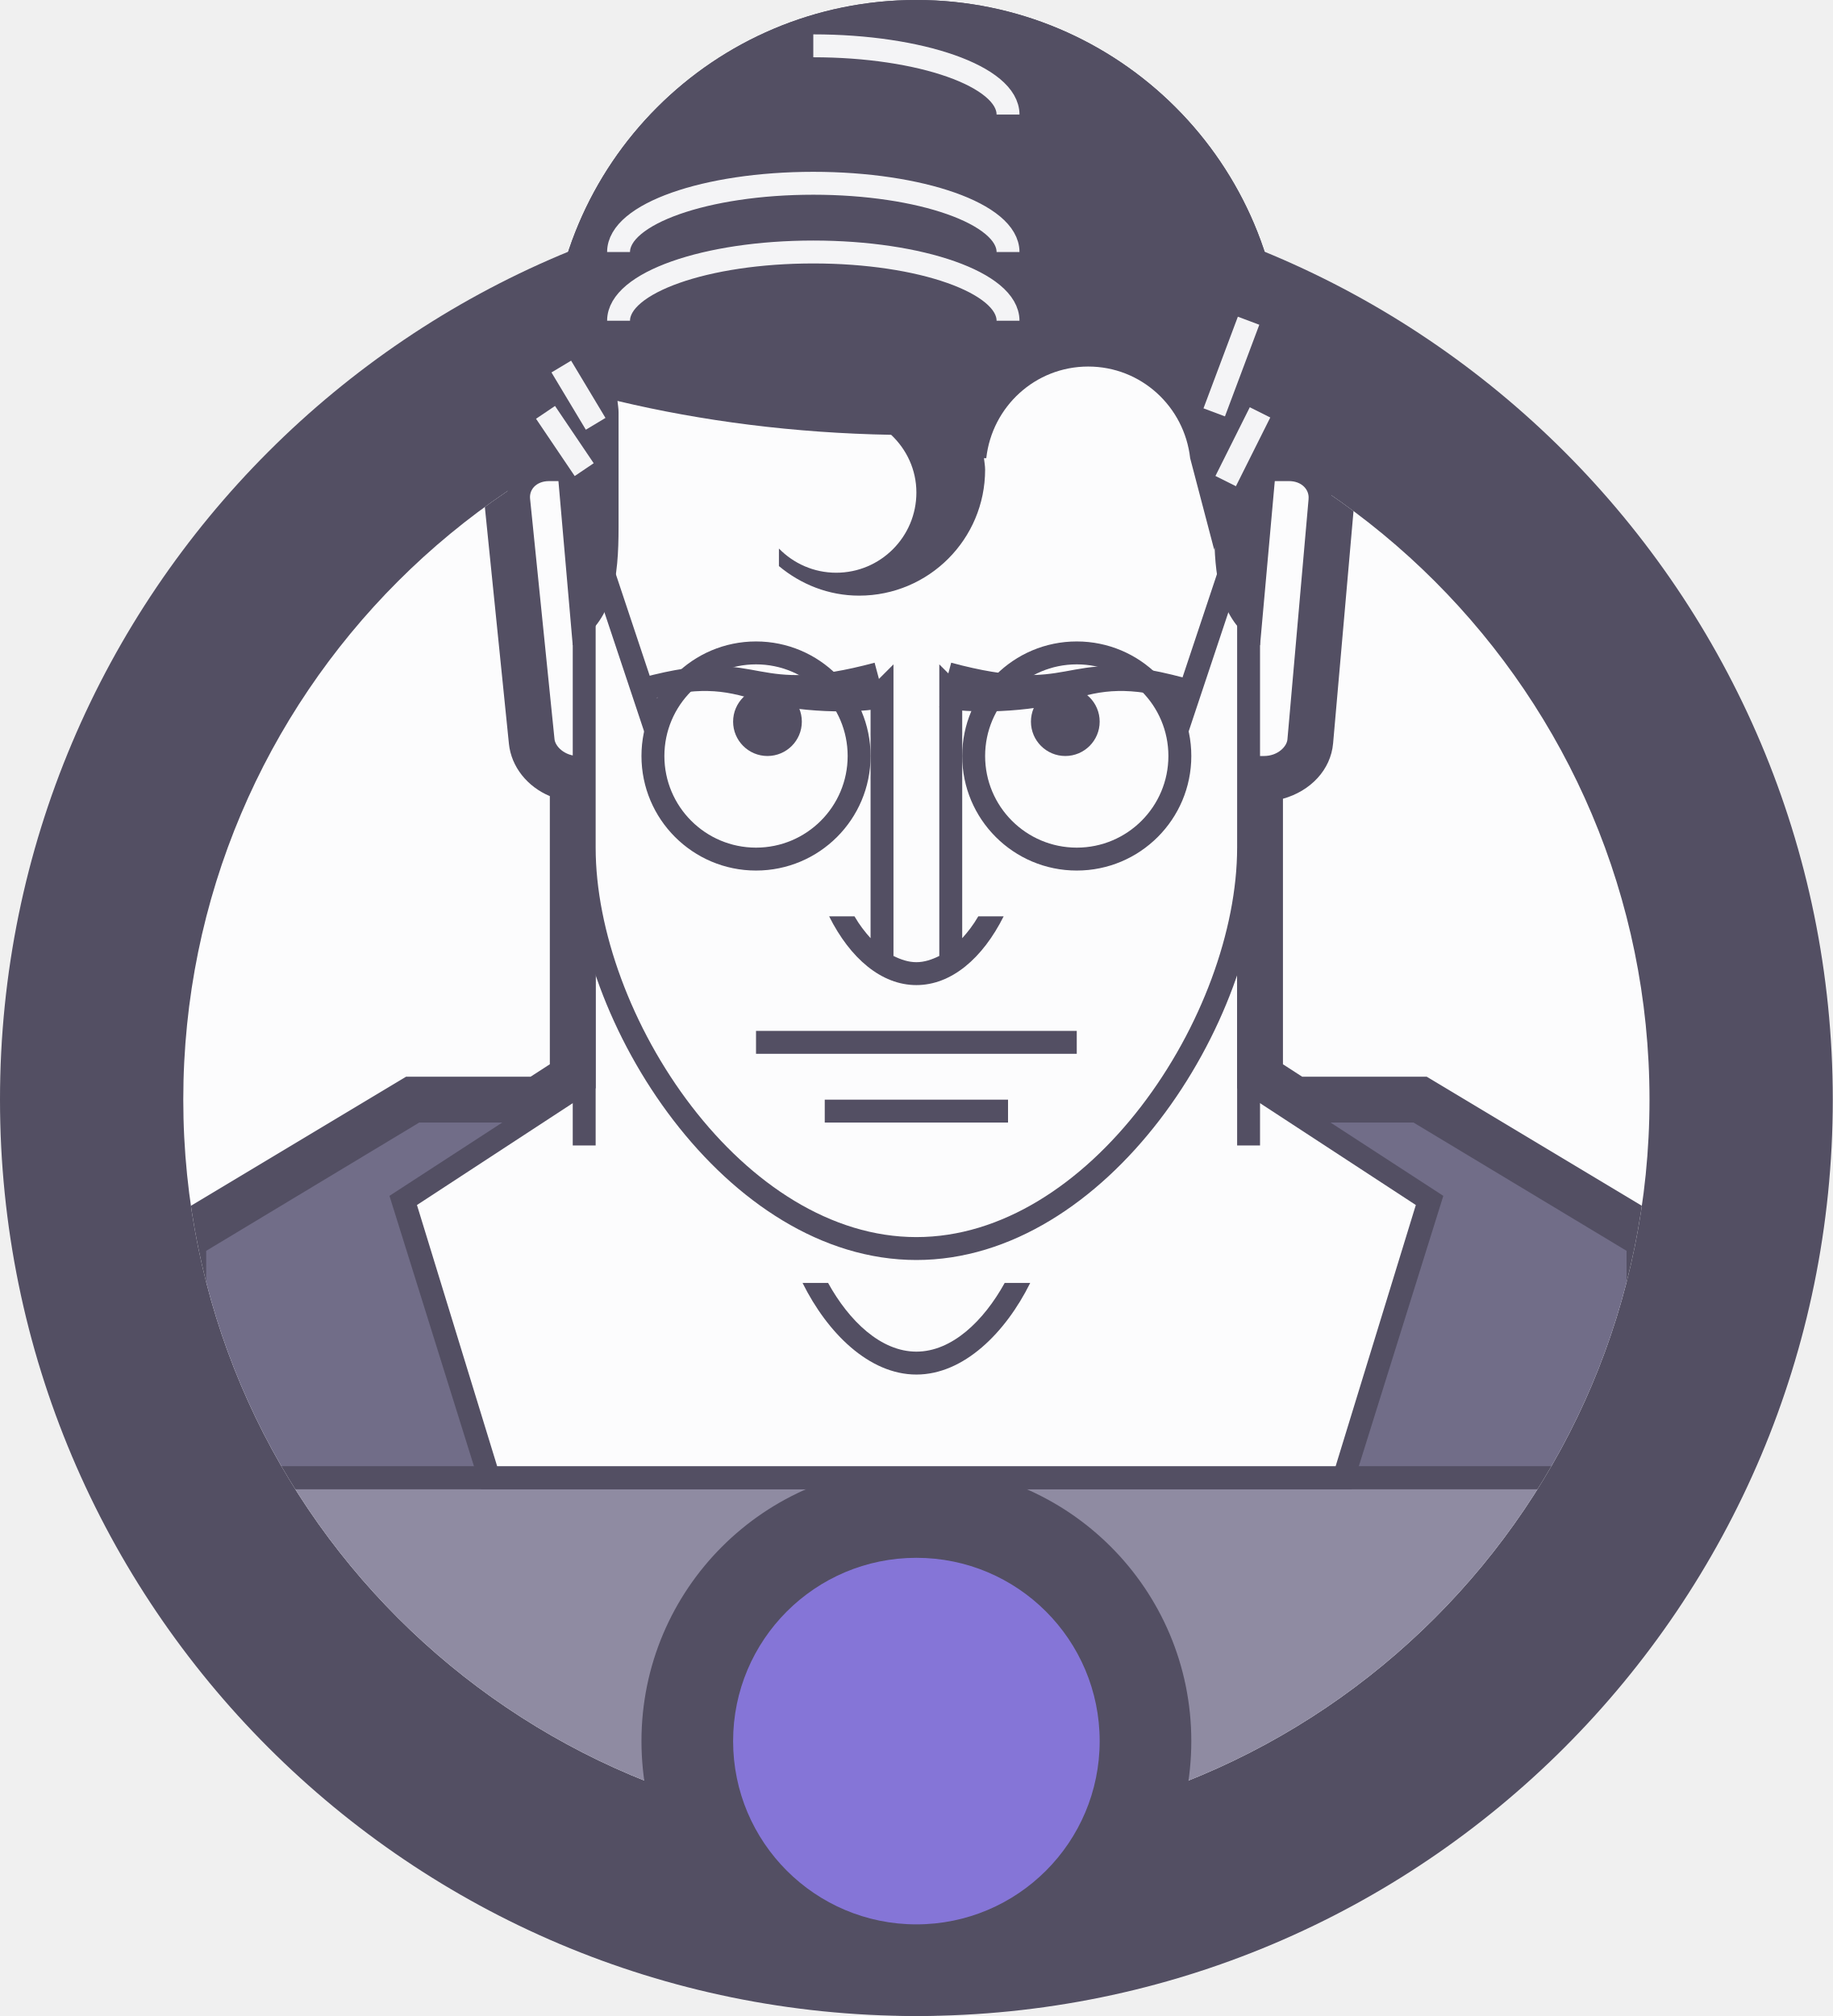
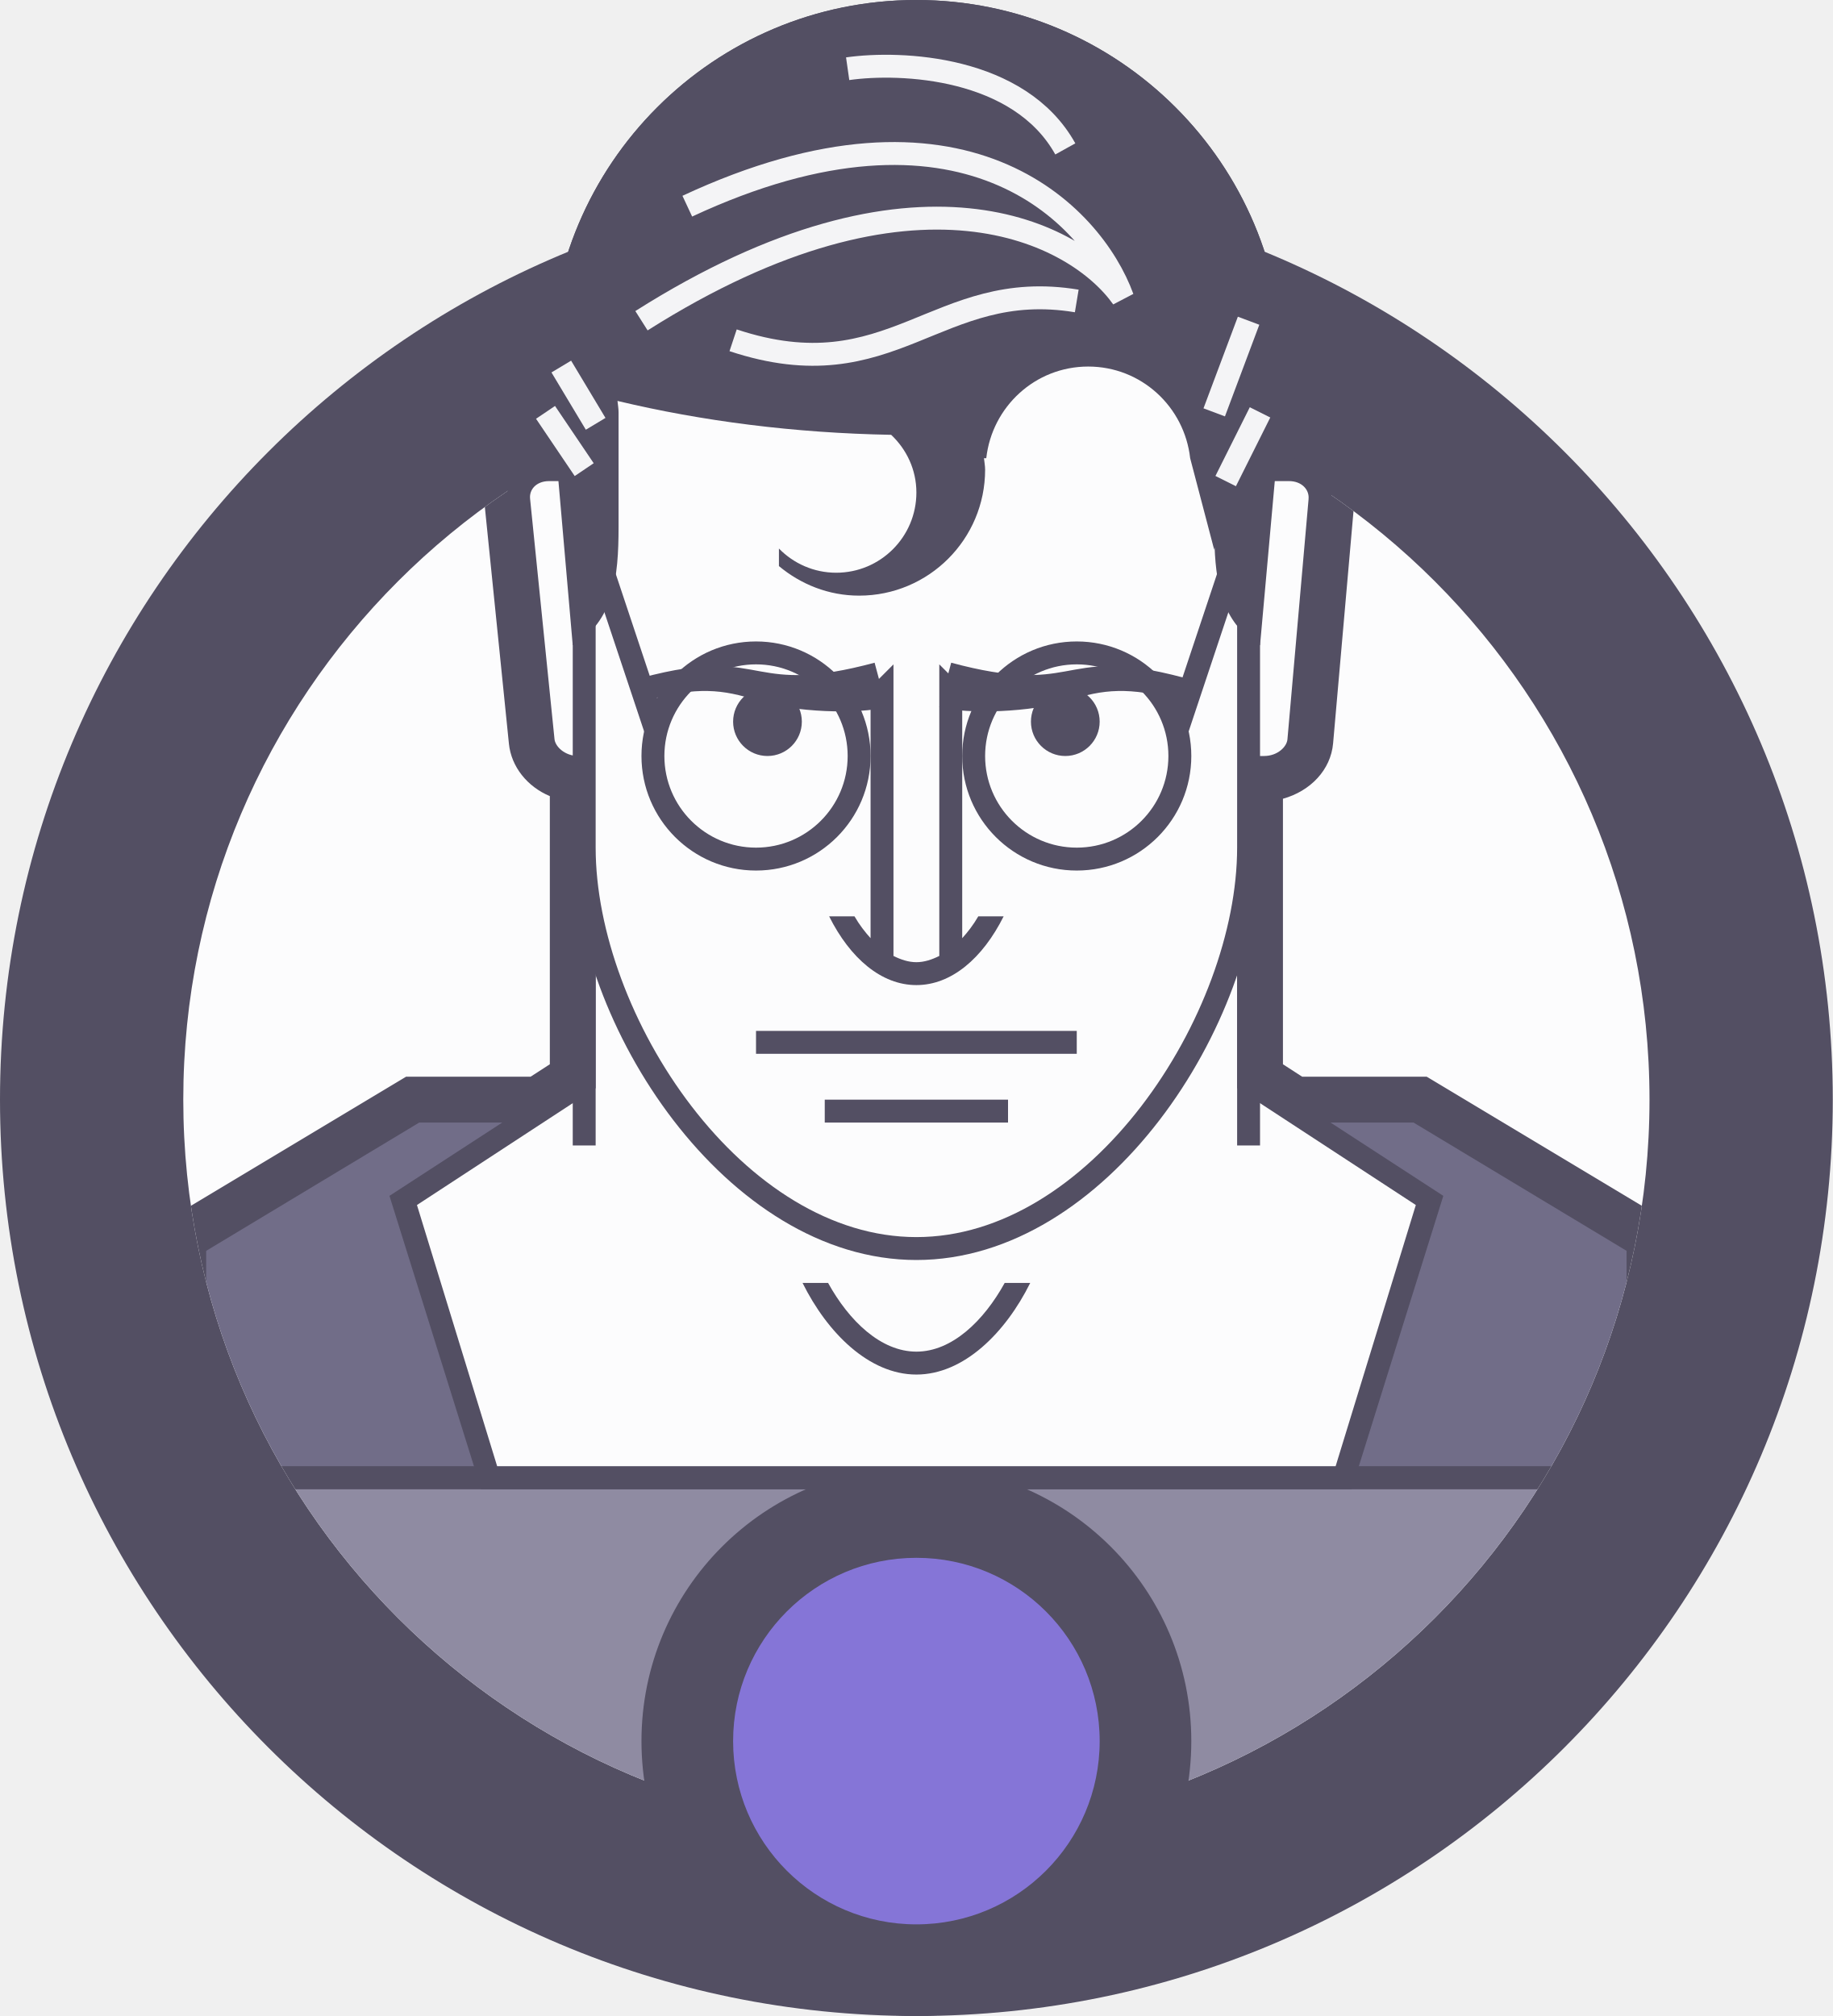
<svg xmlns="http://www.w3.org/2000/svg" width="80" height="88" viewBox="0 0 80 88" fill="none">
  <circle cx="40" cy="48" r="40" fill="#534F63" />
  <circle cx="40" cy="48" r="32" fill="#FCFCFD" />
  <mask id="mask0_0_9586" style="mask-type:luminance" maskUnits="userSpaceOnUse" x="8" y="16" width="64" height="64">
    <circle cx="40" cy="48" r="32" fill="white" />
  </mask>
  <g mask="url(#mask0_0_9586)">
    <path fill-rule="evenodd" clip-rule="evenodd" d="M40 90C37.532 90 35.143 89.31 33.068 88H8V70H7V53.434L17.723 47H23.159L24 46.456V34.751C23.022 34.342 22.316 33.476 22.214 32.463L21.147 21.971C21.07 21.212 21.307 20.486 21.814 19.926C22.179 19.521 22.666 19.235 23.206 19.096L23.085 17.707H23V16C23 6.626 30.626 -1 40 -1C49.374 -1 57 6.626 57 16V16.029L57.06 16.056L57.027 16.777L56.822 19.051C57.443 19.166 58.008 19.469 58.423 19.921C58.933 20.478 59.178 21.201 59.111 21.957L58.189 32.45C58.087 33.603 57.204 34.531 56 34.866V46.456L56.841 47H62.277L73 53.434V70H72V88H46.932C44.857 89.31 42.468 90 40 90Z" fill="#534F63" />
    <rect x="9" y="65" width="62" height="22" fill="#8F8BA2" />
    <path fill-rule="evenodd" clip-rule="evenodd" d="M72 65H8V54L18 48H62L72 54V65Z" fill="#534F63" />
    <path fill-rule="evenodd" clip-rule="evenodd" d="M9 64V54.6L18.3 49H61.7L71 54.6V64H9Z" fill="#716D88" />
  </g>
  <path d="M40 1C48.285 1 55 7.715 55 16V16.989L54.231 25.537C54.106 25.061 54.042 24.501 54.017 23.846L53.66 23.826L53.967 23.746L52.932 19.802C52.586 17.104 50.307 15 47.5 15C44.978 15 42.882 16.699 42.231 19H41.856L41.954 20.09C41.964 20.198 41.982 20.324 41.988 20.376C41.997 20.447 42 20.48 42 20.5C42 21.998 41.267 23.324 40.142 24.142C40.681 23.4 41 22.487 41 21.5C41 20.204 40.442 19.06 39.584 18.252L39.303 17.987L38.916 17.98L38.14 17.961C34.271 17.839 30.584 17.34 27.186 16.528L25.814 16.201L25.958 17.602C25.986 17.876 26 17.895 26 18V23C26 24.02 25.945 24.848 25.773 25.518L25 16.643V16C25 7.715 31.715 1 40 1Z" fill="#534F63" stroke="#534F63" stroke-width="2" />
  <circle cx="40" cy="76" r="12" fill="#534F63" />
  <circle cx="40" cy="76" r="8" fill="#8575D7" />
  <path fill-rule="evenodd" clip-rule="evenodd" d="M59 65H21L17 52.2L25 47V33H55V47L63 52.2L59 65Z" fill="#534F63" />
  <path fill-rule="evenodd" clip-rule="evenodd" d="M21.7 64L18.2 52.6L26 47.5V34H54V47.5L61.8 52.6L58.3 64H21.7Z" fill="#FCFCFD" />
  <path d="M23.97 20.5H56.261C57.067 20.5 57.608 21.052 57.621 21.696L57.617 21.826L56.694 32.319C56.641 32.917 56.007 33.5 55.177 33.5H25.246C24.416 33.5 23.767 32.915 23.706 32.312L22.64 21.819C22.57 21.123 23.113 20.5 23.97 20.5Z" fill="#FCFCFD" stroke="#534F63" />
  <path d="M40 1.5C48.041 1.5 54.5 7.576 54.5 15V37C54.5 40.737 52.869 45.133 50.21 48.595C47.548 52.06 43.929 54.5 40 54.5C36.071 54.5 32.452 52.06 29.79 48.595C27.131 45.133 25.5 40.737 25.5 37V15C25.5 7.576 31.959 1.5 40 1.5Z" fill="#FCFCFD" stroke="#534F63" />
  <path fill-rule="evenodd" clip-rule="evenodd" d="M54 50V42H55V50H54ZM33 45H47V46H33V45ZM40 43C38.473 43 37.109 41.833 36.192 40H37.299C37.511 40.367 37.75 40.677 38 40.953V30L39 29V41.728C39.321 41.887 39.652 42 40 42C40.348 42 40.679 41.887 41 41.728V29L42 30V40.953C42.25 40.677 42.489 40.367 42.701 40H43.808C42.891 41.833 41.527 43 40 43ZM25 42H26V50H25V42ZM36 48H44V49H36V48ZM40 59C41.551 59 42.938 57.662 43.855 56H44.969C43.89 58.176 42.067 60 40 60C37.933 60 36.11 58.176 35.031 56H36.145C37.062 57.662 38.449 59 40 59Z" fill="#534F63" />
  <path fill-rule="evenodd" clip-rule="evenodd" d="M33.082 30.584C31.523 30.076 30.422 29.978 28.269 30.555C28.239 30.543 28.025 29.601 28.009 29.586C30.907 28.809 31.996 29.092 33.211 29.31C34.3 29.505 35.491 29.648 38.176 28.928L38.694 30.864C37.477 31.19 34.641 31.093 33.082 30.584Z" fill="#534F63" />
  <path fill-rule="evenodd" clip-rule="evenodd" d="M46.612 30.584C48.172 30.076 49.273 29.978 51.426 30.555C51.456 30.543 51.67 29.601 51.685 29.586C48.788 28.809 47.699 29.092 46.483 29.31C45.394 29.505 44.203 29.648 41.519 28.928L41 30.864C42.218 31.19 45.053 31.093 46.612 30.584Z" fill="#534F63" />
  <path fill-rule="evenodd" clip-rule="evenodd" d="M46.5 33C45.672 33 45 32.328 45 31.5C45 30.672 45.672 30 46.5 30C47.328 30 48 30.672 48 31.5C48 32.328 47.328 33 46.5 33ZM33.5 33C32.672 33 32 32.328 32 31.5C32 30.672 32.672 30 33.5 30C34.328 30 35 30.672 35 31.5C35 32.328 34.328 33 33.5 33Z" fill="#534F63" />
  <path fill-rule="evenodd" clip-rule="evenodd" d="M47 38C44.239 38 42 35.761 42 33C42 30.239 44.239 28 47 28C49.761 28 52 30.239 52 33C52 35.761 49.761 38 47 38ZM47 29C44.791 29 43 30.791 43 33C43 35.209 44.791 37 47 37C49.209 37 51 35.209 51 33C51 30.791 49.209 29 47 29ZM33 38C30.239 38 28 35.761 28 33C28 30.239 30.239 28 33 28C35.761 28 38 30.239 38 33C38 35.761 35.761 38 33 38ZM33 29C30.791 29 29 30.791 29 33C29 35.209 30.791 37 33 37C35.209 37 37 35.209 37 33C37 30.791 35.209 29 33 29Z" fill="#534F63" />
  <path fill-rule="evenodd" clip-rule="evenodd" d="M26.974 25.342L28.974 31.342L29.132 31.816L28.184 32.132L28.026 31.658L26.026 25.658L25.867 25.184L26.816 24.867L26.974 25.342ZM53.026 25.342L51.026 31.342L50.867 31.816L51.816 32.132L51.974 31.658L53.974 25.658L54.132 25.184L53.184 24.867L53.026 25.342Z" fill="#534F63" />
  <path fill-rule="evenodd" clip-rule="evenodd" d="M56.031 16.688L55 28.168C53.457 27.27 53.089 25.719 53.017 23.885L53 24L51.95 20C51.698 17.753 49.814 16 47.5 16C45.186 16 43.302 17.753 43.05 20H42.95C42.965 20.167 43 20.329 43 20.5C43 23.538 40.538 26 37.5 26C36.163 26 34.953 25.504 34 24.71V23.944C34.635 24.594 35.519 25 36.5 25C38.433 25 40 23.433 40 21.5C40 20.501 39.571 19.614 38.898 18.98C34.676 18.903 30.651 18.384 26.953 17.501C26.97 17.667 27 17.829 27 18V23C27 25.215 26.786 27.128 25 28.168L24.002 16.708C24.001 16.707 24.001 16.707 24 16.707V16C24 7.163 31.163 0 40 0C48.837 0 56 7.163 56 16V16.674L56.031 16.688Z" fill="#534F63" />
-   <path d="M44 14C44 12.343 40.194 11 35.5 11C30.806 11 27 12.343 27 14" stroke="#F4F4F6" />
-   <path d="M44 11C44 9.343 40.194 8 35.5 8C30.806 8 27 9.343 27 11" stroke="#F4F4F6" />
-   <path d="M44 5C44 3.343 40.194 2 35.5 2" stroke="#F4F4F6" />
  <path d="M54.5 14L53 18M55 18L53.5 21M24.5 16L26 18.5M23.812 18L25.5 20.5" stroke="#F4F4F6" />
+   <path d="M28 14C40 6.4 47 10.167 49 13C47.667 9.333 42 3.4 30 9" stroke="#F4F4F6" />
+   <path d="M37 3C39.333 2.667 44.5 2.9 46.5 6.5" stroke="#F4F4F6" />
+   <path d="M47 13.137C40.876 12.121 38.961 17.165 32 14.854" stroke="#F4F4F6" />
</svg>
